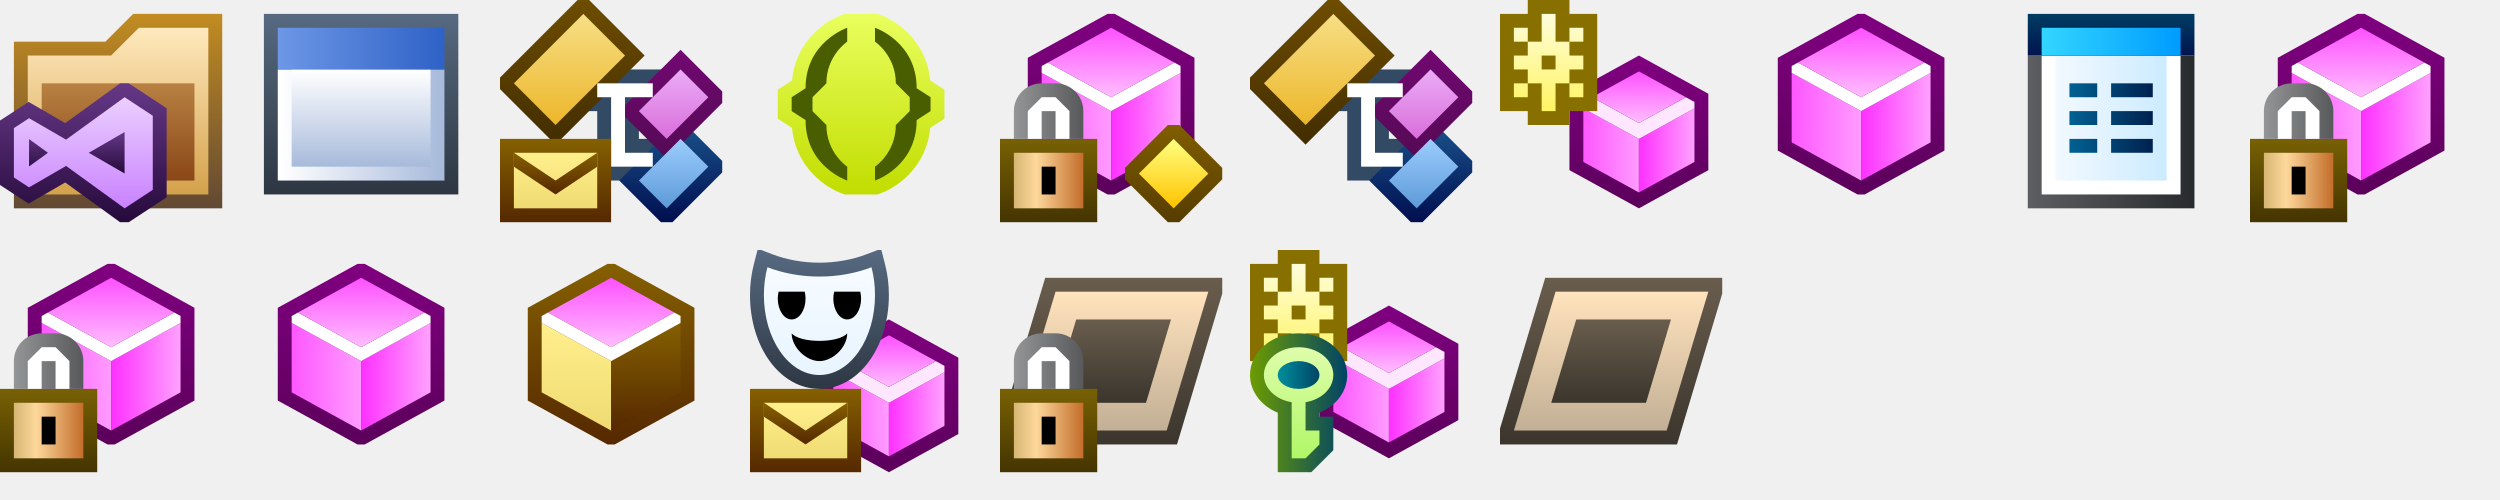
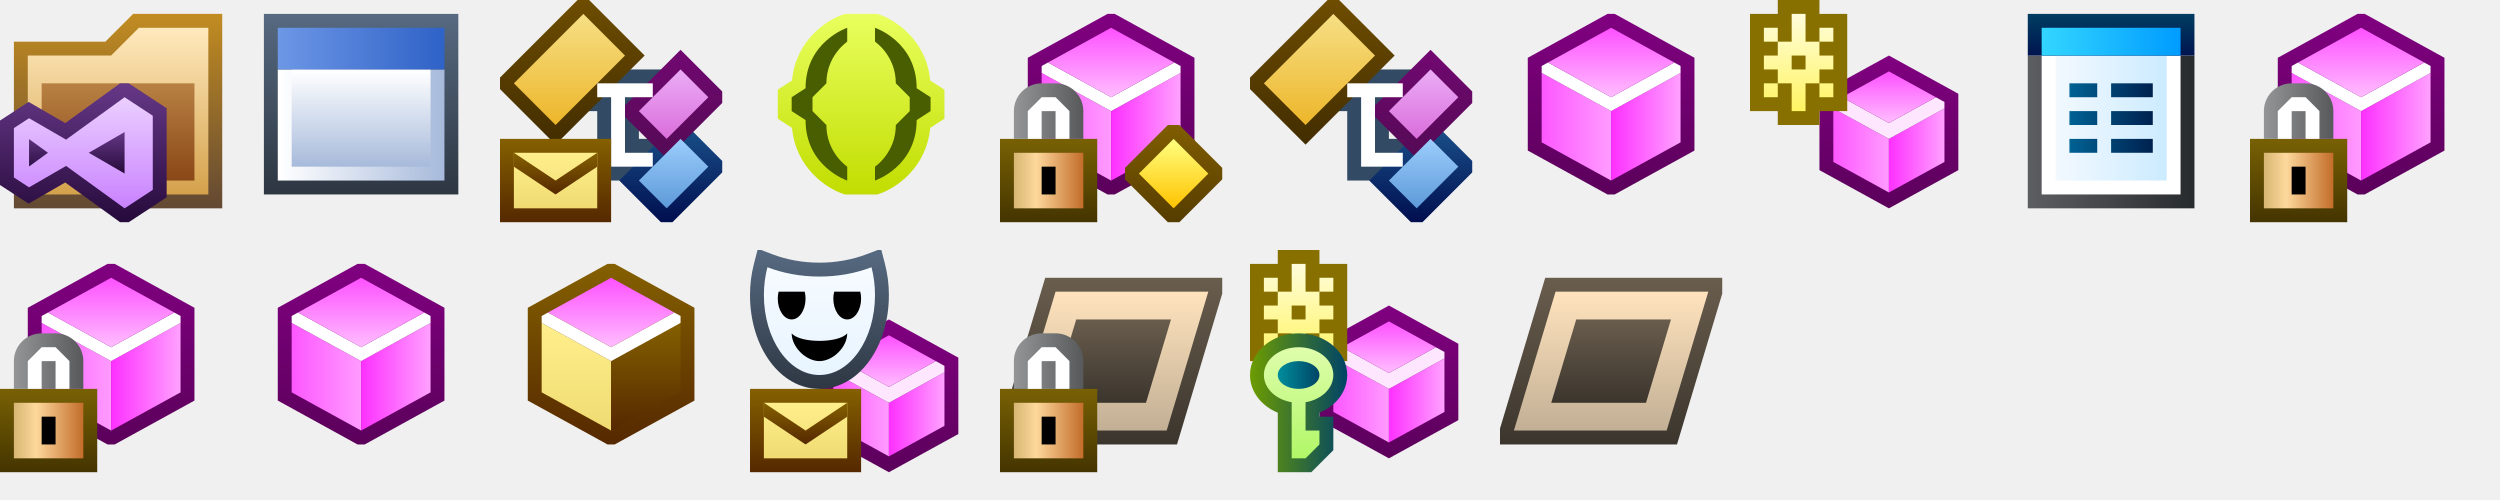
<svg xmlns="http://www.w3.org/2000/svg" xmlns:ns1="urn:schemas-jetbrains-com:tisvg" width="180" height="36" viewBox="0,0,180,36">
  <svg ns1:v="1" width="16" height="16" viewBox="0,0,16,16" x="0" y="0">
    <g>
      <path d="M0,0L16,0L16,16L0,16Z" fill="#FFFFFF" opacity="0" />
      <linearGradient id="F10" x1="0.5" y1="0.002" x2="0.5" y2="0.996">
        <stop offset="0" stop-color="#C28C21" />
        <stop offset="1" stop-color="#634933" />
      </linearGradient>
      <path d="M1,15L1,3L7.586,3L9.586,1L16,1L16,15L1,15Z" fill="url(#F10)" />
      <linearGradient id="F20" x1="0.5" y1="0.002" x2="0.5" y2="0.996">
        <stop offset="0" stop-color="#FFE9BD" />
        <stop offset="1" stop-color="#D4A24C" />
      </linearGradient>
      <path d="M15,14L15,2L10,2L8,4L2,4L2,14L15,14Z" fill="url(#F20)" />
      <linearGradient id="F30" x1="0.5" y1="0.002" x2="0.5" y2="0.996">
        <stop offset="0" stop-color="#B88143" />
        <stop offset="1" stop-color="#8A4717" />
      </linearGradient>
      <path d="M3,6L14,6L14,13L3,13Z" fill="url(#F30)" />
      <linearGradient id="F40" x1="0.5" y1="0" x2="0.5" y2="1">
        <stop offset="0" stop-color="#663887" />
        <stop offset="1" stop-color="#260A3B" />
      </linearGradient>
      <path fill-rule="evenodd" d="M8.646,6L4.696,8.863L2.06,7.338L0,8.68L0,13.32L2.06,14.662L4.696,13.137L8.646,16L9.269,16L12,14.206L12,7.794L9.269,6L8.646,6Z" fill="url(#F40)" />
      <linearGradient id="F50" x1="0.5" y1="0" x2="0.5" y2="1">
        <stop offset="0" stop-color="#EBCFFF" />
        <stop offset="1" stop-color="#C982FF" />
      </linearGradient>
      <path fill-rule="evenodd" d="M8.97,7L4.757,10.054L2.091,8.511L1,9.222L1,12.778L2.091,13.489L4.757,11.946L8.97,15L11,13.667L11,8.333L8.97,7Z" fill="url(#F50)" />
      <linearGradient id="F60" x1="0.5" y1="0" x2="0.5" y2="1">
        <stop offset="0" stop-color="#663887" />
        <stop offset="1" stop-color="#260A3B" />
      </linearGradient>
      <path fill-rule="evenodd" d="M2.091,11.987L2.091,10.013L3.452,11ZM2.091,11.987M8.97,12.492L8.97,9.508L6.392,11ZM8.97,12.492" fill="url(#F60)" />
    </g>
  </svg>
  <svg ns1:v="1" width="16" height="16" viewBox="0,0,16,16" x="18" y="0">
    <g>
      <path fill-rule="evenodd" d="M0,0L16,0L16,16L0,16Z" fill="#FFFFFF" opacity="0" />
      <linearGradient id="F11" x1="0.5" y1="0.012" x2="0.5" y2="1">
        <stop offset="0" stop-color="#566980" />
        <stop offset="1" stop-color="#2D3641" />
      </linearGradient>
      <path fill-rule="evenodd" d="M15,14L1,14L1,1L15,1L15,14Z" fill="url(#F11)" />
      <linearGradient id="F21" x1="0.012" y1="0.5" x2="1" y2="0.5">
        <stop offset="0" stop-color="#FFFFFF" />
        <stop offset="1" stop-color="#A7BADB" />
      </linearGradient>
      <path fill-rule="evenodd" d="M2,13L14,13L14,5L2,5L2,13Z" fill="url(#F21)" />
      <linearGradient id="F31" x1="0.5" y1="0.01" x2="0.5" y2="1">
        <stop offset="0" stop-color="#FFFFFF" />
        <stop offset="1" stop-color="#A7BADB" />
      </linearGradient>
      <path fill-rule="evenodd" d="M13,12L3,12L3,5L13,5L13,12Z" fill="url(#F31)" />
      <linearGradient id="F41" x1="-6.35783E-07" y1="0.5" x2="1" y2="0.5">
        <stop offset="0" stop-color="#6D97E6" />
        <stop offset="1" stop-color="#2F62C7" />
      </linearGradient>
      <path fill-rule="evenodd" d="M14,5L2,5L2,2L14,2L14,5Z" fill="url(#F41)" />
    </g>
  </svg>
  <svg width="16" height="16" viewBox="0,0,16,16" x="36" y="0">
    <svg ns1:v="1" width="16" height="16" viewBox="0,0,16,16">
      <g>
        <path fill-rule="evenodd" d="M0,0L16,0L16,16L0,16Z" fill="#FFFFFF" opacity="0" />
        <path fill-rule="evenodd" d="M7,13L7,8L3.586,8L6.586,5L14.414,5L11.414,8L10,8L10,10L14.414,10L11.414,13L7,13Z" fill="#324A63" />
        <linearGradient id="F202" x1="0.5" y1="0" x2="0.5" y2="1">
          <stop offset="0" stop-color="#1C568E" />
          <stop offset="1" stop-color="#000E4F" />
        </linearGradient>
        <path fill-rule="evenodd" d="M16,12.414L16,11.586L13,8.586L8.586,13L11.586,16L12.414,16L16,12.414Z" fill="url(#F202)" />
        <linearGradient id="F302" x1="0.5" y1="0" x2="0.5" y2="1">
          <stop offset="0" stop-color="#720872" />
          <stop offset="1" stop-color="#540A54" />
        </linearGradient>
        <path fill-rule="evenodd" d="M16,6.586L13,3.586L8.586,8L12,11.414L16,7.414L16,6.586Z" fill="url(#F302)" />
        <linearGradient id="F402" x1="0.5" y1="1.2207E-05" x2="0.5" y2="1">
          <stop offset="0" stop-color="#EBACF6" />
          <stop offset="1" stop-color="#DA6EDB" />
        </linearGradient>
        <path fill-rule="evenodd" d="M13,5L15,7L12,10L10,8L13,5Z" fill="url(#F402)" />
        <linearGradient id="F502" x1="0.5" y1="1.2207E-05" x2="0.5" y2="1">
          <stop offset="0" stop-color="#9CCDFD" />
          <stop offset="1" stop-color="#5D9AD8" />
        </linearGradient>
        <path fill-rule="evenodd" d="M13,10L15,12L12,15L10,13L13,10Z" fill="url(#F502)" />
        <linearGradient id="F602" x1="0.5" y1="5.86087E-06" x2="0.5" y2="1">
          <stop offset="0" stop-color="#6E4D00" />
          <stop offset="1" stop-color="#422D00" />
        </linearGradient>
        <path fill-rule="evenodd" d="M0,5.586L0,6.414L4,10.414L10.414,4L6.414,0L5.586,0L0,5.586Z" fill="url(#F602)" />
        <linearGradient id="F702" x1="0.5" y1="7.62939E-06" x2="0.5" y2="1">
          <stop offset="0" stop-color="#F6DF85" />
          <stop offset="1" stop-color="#EDB62A" />
        </linearGradient>
        <path fill-rule="evenodd" d="M4,9L1,6L6,1L9,4L4,9Z" fill="url(#F702)" />
        <path fill-rule="evenodd" d="M11,7L11,6L7,6L7,7L8,7L8,12L11,12L11,11L9,11L9,7L11,7Z" fill="#FFFFFF" />
      </g>
    </svg>
    <svg ns1:v="1" width="16" height="16" viewBox="0,0,16,16">
      <g>
        <path fill-rule="evenodd" d="M0,0L16,0L16,16L0,16Z" fill="#FFFFFF" opacity="0" />
        <linearGradient id="F112" x1="0.5" y1="1.01725E-05" x2="0.5" y2="1">
          <stop offset="0" stop-color="#856000" />
          <stop offset="1" stop-color="#562800" />
        </linearGradient>
        <path fill-rule="evenodd" d="M8,16L0,16L0,10L8,10L8,16Z" fill="url(#F112)" />
        <linearGradient id="F212" x1="0.5" y1="1.52588E-05" x2="0.5" y2="1">
          <stop offset="0" stop-color="#FFEF8C" />
          <stop offset="1" stop-color="#EFDB72" />
        </linearGradient>
        <path fill-rule="evenodd" d="M7,11L1,11L1,15L7,15L7,11Z" fill="url(#F212)" />
        <linearGradient id="F312" x1="0.5" y1="2.03451E-05" x2="0.5" y2="1">
          <stop offset="0" stop-color="#856000" />
          <stop offset="1" stop-color="#562800" />
        </linearGradient>
        <path fill-rule="evenodd" d="M1,11L4,13L7,11L7,12L4,14L1,12L1,11Z" fill="url(#F312)" />
      </g>
    </svg>
  </svg>
  <svg ns1:v="1" width="16" height="16" viewBox="0,0,16,16" x="54" y="0">
    <g>
      <path fill-rule="evenodd" d="M0,0L16,0L16,16L0,16Z" fill="#FFFFFF" opacity="0" />
      <linearGradient id="F13" x1="0.5" y1="0" x2="0.5" y2="1">
        <stop offset="0" stop-color="#E9FF5E" />
        <stop offset="1" stop-color="#C1DD00" />
      </linearGradient>
      <path fill-rule="evenodd" d="M6.838,1L6.684,1.051C5.485,1.45,3.284,2.938,3.025,5.793L2,6.456L2,8.544L3.025,9.207C3.284,12.062,5.485,13.55,6.684,13.949L6.838,14L9.162,14L9.316,13.949C10.514,13.55,12.717,12.062,12.975,9.207L14,8.544L14,6.456L12.975,5.793C12.717,2.938,10.514,1.45,9.316,1.051L9.162,1L6.838,1Z" fill="url(#F13)" />
      <path fill-rule="evenodd" d="M11.5,7L11.5,8L10.5,9C10.5,11,9,12,9,12L9,13C9,13,12,12,12,8.646L13,8L13,7L12,6.354C12,3,9,2,9,2L9,3C9,3,10.5,4,10.5,6M5.5,6C5.5,4,7,3,7,3L7,2C7,2,4,3,4,6.354L3,7L3,8L4,8.646C4,12,7,13,7,13L7,12C7,12,5.5,11,5.5,9L4.5,8L4.5,7L5.5,6Z" fill="#495E00" />
    </g>
  </svg>
  <svg width="16" height="16" viewBox="0,0,16,16" x="72" y="0">
    <svg ns1:v="1" width="16" height="16" viewBox="0,0,16,16">
      <g>
        <path fill-rule="evenodd" d="M0,0L16,0L16,16L0,16Z" fill="#FFFFFF" opacity="0" />
        <linearGradient id="F104" x1="0.5" y1="4.69501E-06" x2="0.5" y2="1">
          <stop offset="0" stop-color="#800080" />
          <stop offset="1" stop-color="#5B005B" />
        </linearGradient>
        <path fill-rule="evenodd" d="M2,4.16L2,10.841L7.742,14L8.258,14L14,10.841L14,4.16L8.258,1L7.742,1L2,4.16Z" fill="url(#F104)" />
        <linearGradient id="F204" x1="0.028" y1="0.5" x2="1.015" y2="0.5">
          <stop offset="0" stop-color="#FD59FF" />
          <stop offset="1" stop-color="#FF9CFF" />
        </linearGradient>
        <path fill-rule="evenodd" d="M3,5.25L3,10.25L8,13L8,8L3,5.25Z" fill="url(#F204)" />
        <linearGradient id="F304" x1="0.028" y1="0.5" x2="1.015" y2="0.5">
          <stop offset="0" stop-color="#FD33FF" />
          <stop offset="1" stop-color="#FFA3FF" />
        </linearGradient>
        <path fill-rule="evenodd" d="M13,5.25L8,8L8,13L13,10.25L13,5.25Z" fill="url(#F304)" />
        <path fill-rule="evenodd" d="M12.545,4.5L8,7L3.455,4.5L3,4.751L3,5.25L8,8L13,5.25L13,4.751L12.545,4.5Z" fill="#FFFFFF" />
        <linearGradient id="F504" x1="0.5" y1="0.028" x2="0.5" y2="1.015">
          <stop offset="0" stop-color="#FD54FF" />
          <stop offset="1" stop-color="#FFBFFF" />
        </linearGradient>
        <path fill-rule="evenodd" d="M8,7L12.545,4.5L8,2L3.455,4.5L8,7Z" fill="url(#F504)" />
      </g>
    </svg>
    <svg ns1:v="1" width="16" height="16" viewBox="0,0,16,16">
      <g>
        <path fill-rule="evenodd" d="M0,0L16,0L16,16L0,16Z" fill="#FFFFFF" opacity="0" />
        <linearGradient id="F114" x1="0.5" y1="0.016" x2="0.5" y2="1.006">
          <stop offset="0" stop-color="#776004" />
          <stop offset="1" stop-color="#443400" />
        </linearGradient>
        <path fill-rule="evenodd" d="M7,16L0,16L0,10L7,10L7,16Z" fill="url(#F114)" />
        <linearGradient id="F214" x1="0" y1="0.5" x2="1" y2="0.5">
          <stop offset="0" stop-color="#D6B672" />
          <stop offset="0.319" stop-color="#FDD89C" />
          <stop offset="1" stop-color="#C36D2A" />
        </linearGradient>
        <path fill-rule="evenodd" d="M6,15L1,15L1,11L6,11L6,15Z" fill="url(#F214)" />
        <path fill-rule="evenodd" d="M3,14L4,14L4,12L3,12L3,14Z" fill="#000000" />
        <linearGradient id="F414" x1="0" y1="0.5" x2="1" y2="0.5">
          <stop offset="0" stop-color="#939597" />
          <stop offset="1" stop-color="#57595B" />
        </linearGradient>
        <path fill-rule="evenodd" d="M3,6C1.895,6,1,6.895,1,8L1,10L6,10L6,8C6,6.895,5.105,6,4,6L3,6Z" fill="url(#F414)" />
        <path fill-rule="evenodd" d="M4,7L3,7L2,8L2,10L3,10L3,8L4,8L4,10L5,10L5,8L4,7Z" fill="#FFFFFF" />
      </g>
    </svg>
    <svg ns1:v="1" width="16" height="16" viewBox="0,0,16,16">
      <g>
        <path fill-rule="evenodd" d="M0,0L16,0L16,16L0,16Z" fill="#FFFFFF" opacity="0" />
        <linearGradient id="F124" x1="0.5" y1="4.35965E-06" x2="0.5" y2="1">
          <stop offset="0" stop-color="#805D00" />
          <stop offset="1" stop-color="#563D00" />
        </linearGradient>
        <path fill-rule="evenodd" d="M12.086,9L9,12.086L9,12.914L12.086,16L12.914,16L16,12.914L16,12.086L12.914,9L12.086,9Z" fill="url(#F124)" />
        <linearGradient id="F224" x1="0.5" y1="6.10352E-06" x2="0.5" y2="1">
          <stop offset="0" stop-color="#FFFF80" />
          <stop offset="1" stop-color="#FFC300" />
        </linearGradient>
        <path fill-rule="evenodd" d="M12.5,10L15,12.5L12.5,15L10,12.5L12.5,10Z" fill="url(#F224)" />
      </g>
    </svg>
  </svg>
  <svg ns1:v="1" width="16" height="16" viewBox="0,0,16,16" x="90" y="0">
    <g>
      <path fill-rule="evenodd" d="M0,0L16,0L16,16L0,16Z" fill="#FFFFFF" opacity="0" />
      <path fill-rule="evenodd" d="M7,13L7,8L3.586,8L6.586,5L14.414,5L11.414,8L10,8L10,10L14.414,10L11.414,13L7,13Z" fill="#324A63" />
      <linearGradient id="F25" x1="0.5" y1="0" x2="0.5" y2="1">
        <stop offset="0" stop-color="#1C568E" />
        <stop offset="1" stop-color="#000E4F" />
      </linearGradient>
      <path fill-rule="evenodd" d="M16,12.414L16,11.586L13,8.586L8.586,13L11.586,16L12.414,16L16,12.414Z" fill="url(#F25)" />
      <linearGradient id="F35" x1="0.5" y1="0" x2="0.5" y2="1">
        <stop offset="0" stop-color="#720872" />
        <stop offset="1" stop-color="#540A54" />
      </linearGradient>
      <path fill-rule="evenodd" d="M16,6.586L13,3.586L8.586,8L12,11.414L16,7.414L16,6.586Z" fill="url(#F35)" />
      <linearGradient id="F45" x1="0.5" y1="1.2207E-05" x2="0.5" y2="1">
        <stop offset="0" stop-color="#EBACF6" />
        <stop offset="1" stop-color="#DA6EDB" />
      </linearGradient>
      <path fill-rule="evenodd" d="M13,5L15,7L12,10L10,8L13,5Z" fill="url(#F45)" />
      <linearGradient id="F55" x1="0.5" y1="1.2207E-05" x2="0.5" y2="1">
        <stop offset="0" stop-color="#9CCDFD" />
        <stop offset="1" stop-color="#5D9AD8" />
      </linearGradient>
      <path fill-rule="evenodd" d="M13,10L15,12L12,15L10,13L13,10Z" fill="url(#F55)" />
      <linearGradient id="F65" x1="0.5" y1="5.86087E-06" x2="0.5" y2="1">
        <stop offset="0" stop-color="#6E4D00" />
        <stop offset="1" stop-color="#422D00" />
      </linearGradient>
      <path fill-rule="evenodd" d="M0,5.586L0,6.414L4,10.414L10.414,4L6.414,0L5.586,0L0,5.586Z" fill="url(#F65)" />
      <linearGradient id="F75" x1="0.5" y1="7.62939E-06" x2="0.5" y2="1">
        <stop offset="0" stop-color="#F6DF85" />
        <stop offset="1" stop-color="#EDB62A" />
      </linearGradient>
      <path fill-rule="evenodd" d="M4,9L1,6L6,1L9,4L4,9Z" fill="url(#F75)" />
      <path fill-rule="evenodd" d="M11,7L11,6L7,6L7,7L8,7L8,12L11,12L11,11L9,11L9,7L11,7Z" fill="#FFFFFF" />
    </g>
  </svg>
  <svg ns1:v="1" width="16" height="16" viewBox="0,0,16,16" x="108" y="0">
    <g>
      <path fill-rule="evenodd" d="M0,0L16,0L16,16L0,16Z" fill="#FFFFFF" opacity="0" />
-       <linearGradient id="F16" x1="0.5" y1="5.54865E-06" x2="0.5" y2="1">
+       <linearGradient id="F16" x1="0.5" y1="4.69501E-06" x2="0.5" y2="1">
        <stop offset="0" stop-color="#800080" />
        <stop offset="1" stop-color="#5B005B" />
      </linearGradient>
-       <path fill-rule="evenodd" d="M5,12.25L5,6.751L10,4L15,6.751L15,12.25L10,15L5,12.25Z" fill="url(#F16)" />
+       <path fill-rule="evenodd" d="M2,4.16L2,10.841L7.742,14L8.258,14L14,10.841L14,4.16L8.258,1L7.742,1L2,4.16Z" fill="url(#F16)" />
      <linearGradient id="F26" x1="0.028" y1="0.5" x2="1.015" y2="0.5">
        <stop offset="0" stop-color="#FD59FF" />
        <stop offset="1" stop-color="#FF9CFF" />
      </linearGradient>
-       <path fill-rule="evenodd" d="M6,7.801L6,11.659L10,13.858L10,10L6,7.801Z" fill="url(#F26)" />
+       <path fill-rule="evenodd" d="M3,5.25L3,10.25L8,13L8,8L3,5.25Z" fill="url(#F26)" />
      <linearGradient id="F36" x1="0.028" y1="0.5" x2="1.015" y2="0.5">
        <stop offset="0" stop-color="#FD33FF" />
        <stop offset="1" stop-color="#FFA3FF" />
      </linearGradient>
-       <path fill-rule="evenodd" d="M14,7.801L10,10L10,13.858L14,11.659L14,7.801Z" fill="url(#F36)" />
-       <path fill-rule="evenodd" d="M13.379,7L10,8.858L6.621,7L6,7.342L6,7.801L10,10L14,7.801L14,7.342L13.379,7Z" fill="#FFE6FF" />
-       <linearGradient id="F56" x1="0.5" y1="0.028" x2="0.5" y2="1.016">
+       <path fill-rule="evenodd" d="M13,5.25L8,8L8,13L13,10.25L13,5.25Z" fill="url(#F36)" />
+       <path fill-rule="evenodd" d="M12.545,4.5L8,7L3.455,4.5L3,4.751L3,5.25L8,8L13,5.25L13,4.751L12.545,4.5Z" fill="#FFFFFF" />
+       <linearGradient id="F56" x1="0.5" y1="0.028" x2="0.5" y2="1.015">
        <stop offset="0" stop-color="#FD54FF" />
        <stop offset="1" stop-color="#FFBFFF" />
      </linearGradient>
-       <path fill-rule="evenodd" d="M10,8.858L13.379,7L10,5.142L6.621,7L10,8.858Z" fill="url(#F56)" />
-       <path fill-rule="evenodd" d="M5,1L5,0L2,0L2,1L0,1L0,8L2,8L2,9L5,9L5,8L7,8L7,1L5,1Z" fill="#877000" />
-       <linearGradient id="F76" x1="0.5" y1="-0.018" x2="0.5" y2="1.036">
-         <stop offset="0" stop-color="#FFFDDD" />
-         <stop offset="1" stop-color="#FFF45E" />
-       </linearGradient>
-       <path fill-rule="evenodd" d="M6,6L5,6L5,7L6,7M2,6L1,6L1,7L2,7M6,2L5,2L5,3L6,3M2,2L1,2L1,3L2,3M6,4L6,5L5,5L5,6L4,6L4,8L3,8L3,6L2,6L2,5L1,5L1,4L2,4L2,3L3,3L3,1L4,1L4,3L5,3L5,4L6,4Z" fill="url(#F76)" />
-       <path fill-rule="evenodd" d="M3,5L4,5L4,4L3,4L3,5Z" fill="#877000" />
+       <path fill-rule="evenodd" d="M8,7L12.545,4.5L8,2L3.455,4.5L8,7Z" fill="url(#F56)" />
    </g>
  </svg>
  <svg ns1:v="1" width="16" height="16" viewBox="0,0,16,16" x="126" y="0">
    <g>
      <path fill-rule="evenodd" d="M0,0L16,0L16,16L0,16Z" fill="#FFFFFF" opacity="0" />
-       <linearGradient id="F17" x1="0.5" y1="4.69501E-06" x2="0.5" y2="1">
+       <linearGradient id="F17" x1="0.5" y1="5.54865E-06" x2="0.5" y2="1">
        <stop offset="0" stop-color="#800080" />
        <stop offset="1" stop-color="#5B005B" />
      </linearGradient>
-       <path fill-rule="evenodd" d="M2,4.16L2,10.841L7.742,14L8.258,14L14,10.841L14,4.16L8.258,1L7.742,1L2,4.16Z" fill="url(#F17)" />
+       <path fill-rule="evenodd" d="M5,12.25L5,6.751L10,4L15,6.751L15,12.25L10,15L5,12.25Z" fill="url(#F17)" />
      <linearGradient id="F27" x1="0.028" y1="0.5" x2="1.015" y2="0.5">
        <stop offset="0" stop-color="#FD59FF" />
        <stop offset="1" stop-color="#FF9CFF" />
      </linearGradient>
-       <path fill-rule="evenodd" d="M3,5.25L3,10.25L8,13L8,8L3,5.25Z" fill="url(#F27)" />
+       <path fill-rule="evenodd" d="M6,7.801L6,11.659L10,13.858L10,10L6,7.801Z" fill="url(#F27)" />
      <linearGradient id="F37" x1="0.028" y1="0.5" x2="1.015" y2="0.5">
        <stop offset="0" stop-color="#FD33FF" />
        <stop offset="1" stop-color="#FFA3FF" />
      </linearGradient>
-       <path fill-rule="evenodd" d="M13,5.25L8,8L8,13L13,10.25L13,5.25Z" fill="url(#F37)" />
-       <path fill-rule="evenodd" d="M12.545,4.5L8,7L3.455,4.5L3,4.751L3,5.25L8,8L13,5.25L13,4.751L12.545,4.5Z" fill="#FFFFFF" />
-       <linearGradient id="F57" x1="0.5" y1="0.028" x2="0.5" y2="1.015">
+       <path fill-rule="evenodd" d="M14,7.801L10,10L10,13.858L14,11.659L14,7.801Z" fill="url(#F37)" />
+       <path fill-rule="evenodd" d="M13.379,7L10,8.858L6.621,7L6,7.342L6,7.801L10,10L14,7.801L14,7.342L13.379,7Z" fill="#FFE6FF" />
+       <linearGradient id="F57" x1="0.5" y1="0.028" x2="0.5" y2="1.016">
        <stop offset="0" stop-color="#FD54FF" />
        <stop offset="1" stop-color="#FFBFFF" />
      </linearGradient>
-       <path fill-rule="evenodd" d="M8,7L12.545,4.5L8,2L3.455,4.5L8,7Z" fill="url(#F57)" />
+       <path fill-rule="evenodd" d="M10,8.858L13.379,7L10,5.142L6.621,7L10,8.858Z" fill="url(#F57)" />
+       <path fill-rule="evenodd" d="M5,1L5,0L2,0L2,1L0,1L0,8L2,8L2,9L5,9L5,8L7,8L7,1L5,1Z" fill="#877000" />
+       <linearGradient id="F77" x1="0.5" y1="-0.018" x2="0.5" y2="1.036">
+         <stop offset="0" stop-color="#FFFDDD" />
+         <stop offset="1" stop-color="#FFF45E" />
+       </linearGradient>
+       <path fill-rule="evenodd" d="M6,6L5,6L5,7L6,7M2,6L1,6L1,7L2,7M6,2L5,2L5,3L6,3M2,2L1,2L1,3L2,3M6,4L6,5L5,5L5,6L4,6L4,8L3,8L3,6L2,6L2,5L1,5L1,4L2,4L2,3L3,3L3,1L4,1L4,3L5,3L5,4L6,4Z" fill="url(#F77)" />
+       <path fill-rule="evenodd" d="M3,5L4,5L4,4L3,4L3,5Z" fill="#877000" />
    </g>
  </svg>
  <svg ns1:v="1" width="16" height="16" viewBox="0,0,16,16" x="144" y="0">
    <g>
      <path fill-rule="evenodd" d="M0,0L16,0L16,16L0,16Z" fill="#FFFFFF" opacity="0" />
      <linearGradient id="F18" x1="-6.35783E-07" y1="0.5" x2="1" y2="0.5">
        <stop offset="0" stop-color="#5D5E62" />
        <stop offset="1" stop-color="#282B2D" />
      </linearGradient>
      <path fill-rule="evenodd" d="M2,15L14,15L14,4L2,4L2,15Z" fill="url(#F18)" />
      <path fill-rule="evenodd" d="M13,4L3,4L3,14L13,14L13,4Z" fill="#FFFFFF" />
      <linearGradient id="F38" x1="-9.53674E-07" y1="0.5" x2="1" y2="0.5">
        <stop offset="0" stop-color="#F2F9FF" />
        <stop offset="1" stop-color="#CCEBFF" />
      </linearGradient>
      <path fill-rule="evenodd" d="M4,13L12,13L12,4L4,4L4,13Z" fill="url(#F38)" />
      <linearGradient id="F48" x1="-1.27157E-06" y1="0.5" x2="1" y2="0.5">
        <stop offset="0" stop-color="#006293" />
        <stop offset="1" stop-color="#00214F" />
      </linearGradient>
      <path fill-rule="evenodd" d="M7,10L5,10L5,11L7,11M11,10L8,10L8,11L11,11M7,6L5,6L5,7L7,7M11,7L8,7L8,6L11,6M7,8L5,8L5,9L7,9M11,9L8,9L8,8L11,8L11,9Z" fill="url(#F48)" />
      <linearGradient id="F58" x1="0.5" y1="0" x2="0.5" y2="1">
        <stop offset="0" stop-color="#003D62" />
        <stop offset="1" stop-color="#00144F" />
      </linearGradient>
      <path fill-rule="evenodd" d="M2,1L2,4L3,4L14,4L14,1L2,1Z" fill="url(#F58)" />
      <linearGradient id="F68" x1="-7.629390000000001E-07" y1="0.5" x2="0.993" y2="0.5">
        <stop offset="0" stop-color="#33D6FF" />
        <stop offset="1" stop-color="#009CFF" />
      </linearGradient>
      <path fill-rule="evenodd" d="M3,4L13,4L13,2L3,2L3,4Z" fill="url(#F68)" />
    </g>
  </svg>
  <svg width="16" height="16" viewBox="0,0,16,16" x="162" y="0">
    <svg ns1:v="1" width="16" height="16" viewBox="0,0,16,16">
      <g>
        <path fill-rule="evenodd" d="M0,0L16,0L16,16L0,16Z" fill="#FFFFFF" opacity="0" />
        <linearGradient id="F109" x1="0.5" y1="4.69501E-06" x2="0.5" y2="1">
          <stop offset="0" stop-color="#800080" />
          <stop offset="1" stop-color="#5B005B" />
        </linearGradient>
        <path fill-rule="evenodd" d="M2,4.16L2,10.841L7.742,14L8.258,14L14,10.841L14,4.16L8.258,1L7.742,1L2,4.16Z" fill="url(#F109)" />
        <linearGradient id="F209" x1="0.028" y1="0.5" x2="1.015" y2="0.5">
          <stop offset="0" stop-color="#FD59FF" />
          <stop offset="1" stop-color="#FF9CFF" />
        </linearGradient>
        <path fill-rule="evenodd" d="M3,5.25L3,10.25L8,13L8,8L3,5.25Z" fill="url(#F209)" />
        <linearGradient id="F309" x1="0.028" y1="0.5" x2="1.015" y2="0.5">
          <stop offset="0" stop-color="#FD33FF" />
          <stop offset="1" stop-color="#FFA3FF" />
        </linearGradient>
        <path fill-rule="evenodd" d="M13,5.25L8,8L8,13L13,10.25L13,5.25Z" fill="url(#F309)" />
        <path fill-rule="evenodd" d="M12.545,4.5L8,7L3.455,4.5L3,4.751L3,5.25L8,8L13,5.25L13,4.751L12.545,4.5Z" fill="#FFFFFF" />
        <linearGradient id="F509" x1="0.5" y1="0.028" x2="0.5" y2="1.015">
          <stop offset="0" stop-color="#FD54FF" />
          <stop offset="1" stop-color="#FFBFFF" />
        </linearGradient>
        <path fill-rule="evenodd" d="M8,7L12.545,4.5L8,2L3.455,4.5L8,7Z" fill="url(#F509)" />
      </g>
    </svg>
    <svg ns1:v="1" width="16" height="16" viewBox="0,0,16,16">
      <g>
        <path fill-rule="evenodd" d="M0,0L16,0L16,16L0,16Z" fill="#FFFFFF" opacity="0" />
        <linearGradient id="F119" x1="0.5" y1="0.016" x2="0.5" y2="1.006">
          <stop offset="0" stop-color="#776004" />
          <stop offset="1" stop-color="#443400" />
        </linearGradient>
        <path fill-rule="evenodd" d="M7,16L0,16L0,10L7,10L7,16Z" fill="url(#F119)" />
        <linearGradient id="F219" x1="0" y1="0.5" x2="1" y2="0.5">
          <stop offset="0" stop-color="#D6B672" />
          <stop offset="0.319" stop-color="#FDD89C" />
          <stop offset="1" stop-color="#C36D2A" />
        </linearGradient>
        <path fill-rule="evenodd" d="M6,15L1,15L1,11L6,11L6,15Z" fill="url(#F219)" />
        <path fill-rule="evenodd" d="M3,14L4,14L4,12L3,12L3,14Z" fill="#000000" />
        <linearGradient id="F419" x1="0" y1="0.5" x2="1" y2="0.5">
          <stop offset="0" stop-color="#939597" />
          <stop offset="1" stop-color="#57595B" />
        </linearGradient>
        <path fill-rule="evenodd" d="M3,6C1.895,6,1,6.895,1,8L1,10L6,10L6,8C6,6.895,5.105,6,4,6L3,6Z" fill="url(#F419)" />
        <path fill-rule="evenodd" d="M4,7L3,7L2,8L2,10L3,10L3,8L4,8L4,10L5,10L5,8L4,7Z" fill="#FFFFFF" />
      </g>
    </svg>
  </svg>
  <svg width="16" height="16" viewBox="0,0,16,16" x="0" y="18">
    <svg ns1:v="1" width="16" height="16" viewBox="0,0,16,16">
      <g>
        <path fill-rule="evenodd" d="M0,0L16,0L16,16L0,16Z" fill="#FFFFFF" opacity="0" />
        <linearGradient id="F1010" x1="0.5" y1="4.69501E-06" x2="0.5" y2="1">
          <stop offset="0" stop-color="#800080" />
          <stop offset="1" stop-color="#5B005B" />
        </linearGradient>
        <path fill-rule="evenodd" d="M2,4.16L2,10.841L7.742,14L8.258,14L14,10.841L14,4.16L8.258,1L7.742,1L2,4.16Z" fill="url(#F1010)" />
        <linearGradient id="F2010" x1="0.028" y1="0.5" x2="1.015" y2="0.5">
          <stop offset="0" stop-color="#FD59FF" />
          <stop offset="1" stop-color="#FF9CFF" />
        </linearGradient>
        <path fill-rule="evenodd" d="M3,5.25L3,10.25L8,13L8,8L3,5.25Z" fill="url(#F2010)" />
        <linearGradient id="F3010" x1="0.028" y1="0.5" x2="1.015" y2="0.5">
          <stop offset="0" stop-color="#FD33FF" />
          <stop offset="1" stop-color="#FFA3FF" />
        </linearGradient>
        <path fill-rule="evenodd" d="M13,5.25L8,8L8,13L13,10.25L13,5.25Z" fill="url(#F3010)" />
        <path fill-rule="evenodd" d="M12.545,4.5L8,7L3.455,4.5L3,4.751L3,5.25L8,8L13,5.25L13,4.751L12.545,4.5Z" fill="#FFFFFF" />
        <linearGradient id="F5010" x1="0.5" y1="0.028" x2="0.5" y2="1.015">
          <stop offset="0" stop-color="#FD54FF" />
          <stop offset="1" stop-color="#FFBFFF" />
        </linearGradient>
        <path fill-rule="evenodd" d="M8,7L12.545,4.5L8,2L3.455,4.5L8,7Z" fill="url(#F5010)" />
      </g>
    </svg>
    <svg ns1:v="1" width="16" height="16" viewBox="0,0,16,16">
      <g>
        <path fill-rule="evenodd" d="M0,0L16,0L16,16L0,16Z" fill="#FFFFFF" opacity="0" />
        <linearGradient id="F1110" x1="0.5" y1="0.016" x2="0.5" y2="1.006">
          <stop offset="0" stop-color="#776004" />
          <stop offset="1" stop-color="#443400" />
        </linearGradient>
        <path fill-rule="evenodd" d="M7,16L0,16L0,10L7,10L7,16Z" fill="url(#F1110)" />
        <linearGradient id="F2110" x1="0" y1="0.5" x2="1" y2="0.5">
          <stop offset="0" stop-color="#D6B672" />
          <stop offset="0.319" stop-color="#FDD89C" />
          <stop offset="1" stop-color="#C36D2A" />
        </linearGradient>
        <path fill-rule="evenodd" d="M6,15L1,15L1,11L6,11L6,15Z" fill="url(#F2110)" />
        <path fill-rule="evenodd" d="M3,14L4,14L4,12L3,12L3,14Z" fill="#000000" />
        <linearGradient id="F4110" x1="0" y1="0.5" x2="1" y2="0.5">
          <stop offset="0" stop-color="#939597" />
          <stop offset="1" stop-color="#57595B" />
        </linearGradient>
        <path fill-rule="evenodd" d="M3,6C1.895,6,1,6.895,1,8L1,10L6,10L6,8C6,6.895,5.105,6,4,6L3,6Z" fill="url(#F4110)" />
        <path fill-rule="evenodd" d="M4,7L3,7L2,8L2,10L3,10L3,8L4,8L4,10L5,10L5,8L4,7Z" fill="#FFFFFF" />
      </g>
    </svg>
  </svg>
  <svg ns1:v="1" width="16" height="16" viewBox="0,0,16,16" x="18" y="18">
    <g>
      <path fill-rule="evenodd" d="M0,0L16,0L16,16L0,16Z" fill="#FFFFFF" opacity="0" />
      <linearGradient id="F111" x1="0.5" y1="4.69501E-06" x2="0.5" y2="1">
        <stop offset="0" stop-color="#800080" />
        <stop offset="1" stop-color="#5B005B" />
      </linearGradient>
      <path fill-rule="evenodd" d="M2,4.16L2,10.841L7.742,14L8.258,14L14,10.841L14,4.16L8.258,1L7.742,1L2,4.16Z" fill="url(#F111)" />
      <linearGradient id="F211" x1="0.028" y1="0.5" x2="1.015" y2="0.5">
        <stop offset="0" stop-color="#FD59FF" />
        <stop offset="1" stop-color="#FF9CFF" />
      </linearGradient>
      <path fill-rule="evenodd" d="M3,5.25L3,10.25L8,13L8,8L3,5.25Z" fill="url(#F211)" />
      <linearGradient id="F311" x1="0.028" y1="0.5" x2="1.015" y2="0.5">
        <stop offset="0" stop-color="#FD33FF" />
        <stop offset="1" stop-color="#FFA3FF" />
      </linearGradient>
      <path fill-rule="evenodd" d="M13,5.25L8,8L8,13L13,10.25L13,5.25Z" fill="url(#F311)" />
      <path fill-rule="evenodd" d="M12.545,4.5L8,7L3.455,4.5L3,4.751L3,5.25L8,8L13,5.25L13,4.751L12.545,4.5Z" fill="#FFFFFF" />
      <linearGradient id="F511" x1="0.5" y1="0.028" x2="0.5" y2="1.015">
        <stop offset="0" stop-color="#FD54FF" />
        <stop offset="1" stop-color="#FFBFFF" />
      </linearGradient>
      <path fill-rule="evenodd" d="M8,7L12.545,4.5L8,2L3.455,4.5L8,7Z" fill="url(#F511)" />
    </g>
  </svg>
  <svg ns1:v="1" width="16" height="16" viewBox="0,0,16,16" x="36" y="18">
    <g>
      <path fill-rule="evenodd" d="M0,0L16,0L16,16L0,16Z" fill="#FFFFFF" opacity="0" />
      <linearGradient id="F112" x1="0.5" y1="4.69501E-06" x2="0.5" y2="1">
        <stop offset="0" stop-color="#800080" />
        <stop offset="1" stop-color="#5B005B" />
      </linearGradient>
      <path fill-rule="evenodd" d="M2,4.16L2,10.841L7.742,14L8.258,14L14,10.841L14,4.16L8.258,1L7.742,1L2,4.16Z" fill="url(#F112)" />
      <linearGradient id="F212" x1="0.028" y1="0.5" x2="1.015" y2="0.5">
        <stop offset="0" stop-color="#FD59FF" />
        <stop offset="1" stop-color="#FF9CFF" />
      </linearGradient>
      <path fill-rule="evenodd" d="M3,5.25L3,10.25L8,13L8,8L3,5.25Z" fill="url(#F212)" />
      <linearGradient id="F312" x1="0.028" y1="0.5" x2="1.015" y2="0.5">
        <stop offset="0" stop-color="#FD33FF" />
        <stop offset="1" stop-color="#FFA3FF" />
      </linearGradient>
      <path fill-rule="evenodd" d="M13,5.25L8,8L8,13L13,10.25L13,5.25Z" fill="url(#F312)" />
      <path fill-rule="evenodd" d="M12.545,4.5L8,7L3.455,4.5L3,4.751L3,5.25L8,8L13,5.25L13,4.751L12.545,4.5Z" fill="#FFFFFF" />
      <linearGradient id="F512" x1="0.5" y1="0.028" x2="0.5" y2="1.015">
        <stop offset="0" stop-color="#FD54FF" />
        <stop offset="1" stop-color="#FFBFFF" />
      </linearGradient>
      <path fill-rule="evenodd" d="M8,7L12.545,4.5L8,2L3.455,4.5L8,7Z" fill="url(#F512)" />
    </g>
  </svg>
  <svg width="16" height="16" viewBox="0,0,16,16" x="54" y="18">
    <svg ns1:v="1" width="16" height="16" viewBox="0,0,16,16">
      <g>
        <path fill-rule="evenodd" d="M0,0L16,0L16,16L0,16Z" fill="#FFFFFF" opacity="0" />
        <linearGradient id="F01013" x1="0.5" y1="5.54865E-06" x2="0.5" y2="1">
          <stop offset="0" stop-color="#800080" />
          <stop offset="1" stop-color="#5B005B" />
        </linearGradient>
        <path fill-rule="evenodd" d="M5,13.25L5,7.751L10,5L15,7.751L15,13.25L10,16L5,13.25Z" fill="url(#F01013)" />
        <linearGradient id="F02013" x1="0.028" y1="0.5" x2="1.015" y2="0.5">
          <stop offset="0" stop-color="#FD59FF" />
          <stop offset="1" stop-color="#FF9CFF" />
        </linearGradient>
        <path fill-rule="evenodd" d="M6,8.801L6,12.659L10,14.858L10,11L6,8.801Z" fill="url(#F02013)" />
        <linearGradient id="F03013" x1="0.028" y1="0.5" x2="1.015" y2="0.5">
          <stop offset="0" stop-color="#FD33FF" />
          <stop offset="1" stop-color="#FFA3FF" />
        </linearGradient>
        <path fill-rule="evenodd" d="M14,8.801L10,11L10,14.858L14,12.659L14,8.801Z" fill="url(#F03013)" />
        <path fill-rule="evenodd" d="M13.379,8L10,9.858L6.621,8L6,8.342L6,8.801L10,11L14,8.801L14,8.342L13.379,8Z" fill="#FFE6FF" />
        <linearGradient id="F05013" x1="0.5" y1="0.028" x2="0.5" y2="1.016">
          <stop offset="0" stop-color="#FD54FF" />
          <stop offset="1" stop-color="#FFBFFF" />
        </linearGradient>
        <path fill-rule="evenodd" d="M10,9.858L13.379,8L10,6.142L6.621,8L10,9.858Z" fill="url(#F05013)" />
        <linearGradient id="F06013" x1="0.5" y1="0.019" x2="0.5" y2="1.02">
          <stop offset="0" stop-color="#566980" />
          <stop offset="1" stop-color="#2D3642" />
        </linearGradient>
        <path fill-rule="evenodd" d="M9.193,8.178710970696557E-07L8.389,0.307C7.353,0.703,6.182,0.913,5,0.913L5,0.913C3.818,0.913,2.646,0.703,1.611,0.307L0.807,8.178710970696557E-07L0.541,8.178710970696557E-07L0.285,0.992C0.096,1.722,0,2.48,0,3.242L0,3.242C0,7.031,2.196,10,5,10L5,10C7.803,10,10,7.031,10,3.242L10,3.242C10,2.48,9.904,1.722,9.715,0.992L9.459,8.178710970696557E-07L9.193,8.178710970696557E-07Z" fill="url(#F06013)" />
        <linearGradient id="F07013" x1="0.5" y1="3.14656E-05" x2="0.5" y2="1">
          <stop offset="0" stop-color="#F6FBFF" />
          <stop offset="1" stop-color="#E8F4FF" />
        </linearGradient>
        <path fill-rule="evenodd" d="M5,1.913C3.645,1.913,2.371,1.669,1.253,1.241L1.253,1.241C1.092,1.865,1,2.538,1,3.242L1,3.242C1,6.422,2.791,9,5,9L5,9C7.209,9,9,6.422,9,3.242L9,3.242C9,2.538,8.909,1.865,8.747,1.241L8.747,1.241C7.629,1.669,6.354,1.913,5,1.913Z" fill="url(#F07013)" />
        <path fill-rule="evenodd" d="M3,6C3,7,4.04,8,5,8C5.96,8,7,7,7,6C6.385,6.725,3.615,6.725,3,6Z" fill="#000000" />
        <path fill-rule="evenodd" d="M6.061,3C6.023,3.157,5.999,3.324,5.999,3.5C5.999,4.329,6.448,5,6.999,5C7.552,5,7.999,4.329,7.999,3.5C7.999,3.324,7.977,3.157,7.939,3L6.061,3Z" fill="#000000" />
        <path fill-rule="evenodd" d="M2.061,3C2.023,3.157,1.999,3.324,1.999,3.5C1.999,4.329,2.448,5,2.999,5C3.552,5,3.999,4.329,3.999,3.5C3.999,3.324,3.977,3.157,3.939,3L2.061,3Z" fill="#000000" />
      </g>
    </svg>
    <svg ns1:v="1" width="16" height="16" viewBox="0,0,16,16">
      <g>
        <path fill-rule="evenodd" d="M0,0L16,0L16,16L0,16Z" fill="#FFFFFF" opacity="0" />
        <linearGradient id="F1113" x1="0.5" y1="1.01725E-05" x2="0.5" y2="1">
          <stop offset="0" stop-color="#856000" />
          <stop offset="1" stop-color="#562800" />
        </linearGradient>
        <path fill-rule="evenodd" d="M8,16L0,16L0,10L8,10L8,16Z" fill="url(#F1113)" />
        <linearGradient id="F2113" x1="0.5" y1="1.52588E-05" x2="0.5" y2="1">
          <stop offset="0" stop-color="#FFEF8C" />
          <stop offset="1" stop-color="#EFDB72" />
        </linearGradient>
        <path fill-rule="evenodd" d="M7,11L1,11L1,15L7,15L7,11Z" fill="url(#F2113)" />
        <linearGradient id="F3113" x1="0.5" y1="2.03451E-05" x2="0.5" y2="1">
          <stop offset="0" stop-color="#856000" />
          <stop offset="1" stop-color="#562800" />
        </linearGradient>
        <path fill-rule="evenodd" d="M1,11L4,13L7,11L7,12L4,14L1,12L1,11Z" fill="url(#F3113)" />
      </g>
    </svg>
  </svg>
  <svg width="16" height="16" viewBox="0,0,16,16" x="72" y="18">
    <svg ns1:v="1" width="16" height="16" viewBox="0,0,16,16">
      <g>
        <path d="M0,0L16,0L16,16L0,16Z" fill="#FFFFFF" opacity="0" />
        <linearGradient id="F1014" x1="0.5" y1="0" x2="0.5" y2="1">
          <stop offset="0" stop-color="#695D4D" />
          <stop offset="1" stop-color="#3B352D" />
        </linearGradient>
        <path d="M0,12.855L0,14L12.744,14L16,3.145L16,2L3.256,2L0,12.855Z" fill="url(#F1014)" />
        <linearGradient id="F2014" x1="0.5" y1="0" x2="0.5" y2="1">
          <stop offset="0" stop-color="#FFE3BD" />
          <stop offset="1" stop-color="#C2AF95" />
        </linearGradient>
        <path d="M4,3L1,13L12,13L15,3L4,3Z" fill="url(#F2014)" />
        <linearGradient id="F3014" x1="0.5" y1="0" x2="0.5" y2="1">
          <stop offset="0" stop-color="#695D4D" />
          <stop offset="1" stop-color="#3B352D" />
        </linearGradient>
        <path d="M3.689,11L5.488,5L12.311,5L10.512,11L3.689,11Z" fill="url(#F3014)" />
      </g>
    </svg>
    <svg ns1:v="1" width="16" height="16" viewBox="0,0,16,16">
      <g>
        <path fill-rule="evenodd" d="M0,0L16,0L16,16L0,16Z" fill="#FFFFFF" opacity="0" />
        <linearGradient id="F1114" x1="0.5" y1="0.016" x2="0.5" y2="1.006">
          <stop offset="0" stop-color="#776004" />
          <stop offset="1" stop-color="#443400" />
        </linearGradient>
        <path fill-rule="evenodd" d="M7,16L0,16L0,10L7,10L7,16Z" fill="url(#F1114)" />
        <linearGradient id="F2114" x1="0" y1="0.5" x2="1" y2="0.5">
          <stop offset="0" stop-color="#D6B672" />
          <stop offset="0.319" stop-color="#FDD89C" />
          <stop offset="1" stop-color="#C36D2A" />
        </linearGradient>
        <path fill-rule="evenodd" d="M6,15L1,15L1,11L6,11L6,15Z" fill="url(#F2114)" />
        <path fill-rule="evenodd" d="M3,14L4,14L4,12L3,12L3,14Z" fill="#000000" />
        <linearGradient id="F4114" x1="0" y1="0.5" x2="1" y2="0.5">
          <stop offset="0" stop-color="#939597" />
          <stop offset="1" stop-color="#57595B" />
        </linearGradient>
        <path fill-rule="evenodd" d="M3,6C1.895,6,1,6.895,1,8L1,10L6,10L6,8C6,6.895,5.105,6,4,6L3,6Z" fill="url(#F4114)" />
        <path fill-rule="evenodd" d="M4,7L3,7L2,8L2,10L3,10L3,8L4,8L4,10L5,10L5,8L4,7Z" fill="#FFFFFF" />
      </g>
    </svg>
  </svg>
  <svg width="16" height="16" viewBox="0,0,16,16" x="90" y="18">
    <svg ns1:v="1" width="16" height="16" viewBox="0,0,16,16">
      <g>
        <path fill-rule="evenodd" d="M0,0L16,0L16,16L0,16Z" fill="#FFFFFF" opacity="0" />
        <linearGradient id="F1015" x1="0.5" y1="5.54865E-06" x2="0.5" y2="1">
          <stop offset="0" stop-color="#800080" />
          <stop offset="1" stop-color="#5B005B" />
        </linearGradient>
        <path fill-rule="evenodd" d="M5,12.25L5,6.751L10,4L15,6.751L15,12.25L10,15L5,12.25Z" fill="url(#F1015)" />
        <linearGradient id="F2015" x1="0.028" y1="0.5" x2="1.015" y2="0.5">
          <stop offset="0" stop-color="#FD59FF" />
          <stop offset="1" stop-color="#FF9CFF" />
        </linearGradient>
        <path fill-rule="evenodd" d="M6,7.801L6,11.659L10,13.858L10,10L6,7.801Z" fill="url(#F2015)" />
        <linearGradient id="F3015" x1="0.028" y1="0.5" x2="1.015" y2="0.5">
          <stop offset="0" stop-color="#FD33FF" />
          <stop offset="1" stop-color="#FFA3FF" />
        </linearGradient>
        <path fill-rule="evenodd" d="M14,7.801L10,10L10,13.858L14,11.659L14,7.801Z" fill="url(#F3015)" />
        <path fill-rule="evenodd" d="M13.379,7L10,8.858L6.621,7L6,7.342L6,7.801L10,10L14,7.801L14,7.342L13.379,7Z" fill="#FFE6FF" />
        <linearGradient id="F5015" x1="0.5" y1="0.028" x2="0.5" y2="1.016">
          <stop offset="0" stop-color="#FD54FF" />
          <stop offset="1" stop-color="#FFBFFF" />
        </linearGradient>
        <path fill-rule="evenodd" d="M10,8.858L13.379,7L10,5.142L6.621,7L10,8.858Z" fill="url(#F5015)" />
        <path fill-rule="evenodd" d="M5,1L5,0L2,0L2,1L0,1L0,8L2,8L2,9L5,9L5,8L7,8L7,1L5,1Z" fill="#877000" />
        <linearGradient id="F7015" x1="0.5" y1="-0.018" x2="0.5" y2="1.036">
          <stop offset="0" stop-color="#FFFDDD" />
          <stop offset="1" stop-color="#FFF45E" />
        </linearGradient>
        <path fill-rule="evenodd" d="M6,6L5,6L5,7L6,7M2,6L1,6L1,7L2,7M6,2L5,2L5,3L6,3M2,2L1,2L1,3L2,3M6,4L6,5L5,5L5,6L4,6L4,8L3,8L3,6L2,6L2,5L1,5L1,4L2,4L2,3L3,3L3,1L4,1L4,3L5,3L5,4L6,4Z" fill="url(#F7015)" />
        <path fill-rule="evenodd" d="M3,5L4,5L4,4L3,4L3,5Z" fill="#877000" />
      </g>
    </svg>
    <svg ns1:v="1" width="16" height="16" viewBox="0,0,16,16">
      <g>
        <path fill-rule="evenodd" d="M0,0L16,0L16,16L0,16Z" fill="#FFFFFF" opacity="0" />
        <linearGradient id="F1115" x1="0" y1="0.5" x2="1" y2="0.5">
          <stop offset="0" stop-color="#6D9C00" />
          <stop offset="1" stop-color="#004466" />
        </linearGradient>
        <path fill-rule="evenodd" d="M0,9C0,10.181,0.804,11.228,2,11.713L2,16L4.414,16L6,14.414L6,12L5,12L5,11.713C6.197,11.228,7,10.181,7,9L7,9C7,7.346,5.43,6,3.5,6L3.5,6C1.57,6,0,7.346,0,9Z" fill="url(#F1115)" />
        <linearGradient id="F2115" x1="0.5" y1="7.62939E-06" x2="0.5" y2="1">
          <stop offset="0" stop-color="#DFFDAC" />
          <stop offset="1" stop-color="#B1F767" />
        </linearGradient>
        <path fill-rule="evenodd" d="M1,9C1,9.968,1.859,10.774,3,10.96L3,15L4,15L5,14L5,13L4,13L4,10.96C5.141,10.774,6,9.968,6,9L6,9C6,7.895,4.881,7,3.5,7L3.5,7C2.119,7,1,7.895,1,9Z" fill="url(#F2115)" />
        <linearGradient id="F3115" x1="0" y1="0.5" x2="1" y2="0.5">
          <stop offset="0" stop-color="#008E9C" />
          <stop offset="1" stop-color="#004466" />
        </linearGradient>
        <path fill-rule="evenodd" d="M2,9C2,9.553,2.672,10,3.5,10L3.5,10C4.328,10,5,9.553,5,9L5,9C5,8.448,4.328,8,3.5,8L3.5,8C2.672,8,2,8.448,2,9Z" fill="url(#F3115)" />
      </g>
    </svg>
  </svg>
  <svg ns1:v="1" width="16" height="16" viewBox="0,0,16,16" x="108" y="18">
    <g>
      <path d="M0,0L16,0L16,16L0,16Z" fill="#FFFFFF" opacity="0" />
      <linearGradient id="F116" x1="0.5" y1="0" x2="0.5" y2="1">
        <stop offset="0" stop-color="#695D4D" />
        <stop offset="1" stop-color="#3B352D" />
      </linearGradient>
      <path d="M0,12.855L0,14L12.744,14L16,3.145L16,2L3.256,2L0,12.855Z" fill="url(#F116)" />
      <linearGradient id="F216" x1="0.5" y1="0" x2="0.5" y2="1">
        <stop offset="0" stop-color="#FFE3BD" />
        <stop offset="1" stop-color="#C2AF95" />
      </linearGradient>
      <path d="M4,3L1,13L12,13L15,3L4,3Z" fill="url(#F216)" />
      <linearGradient id="F316" x1="0.5" y1="0" x2="0.5" y2="1">
        <stop offset="0" stop-color="#695D4D" />
        <stop offset="1" stop-color="#3B352D" />
      </linearGradient>
      <path d="M3.689,11L5.488,5L12.311,5L10.512,11L3.689,11Z" fill="url(#F316)" />
    </g>
  </svg>
</svg>
